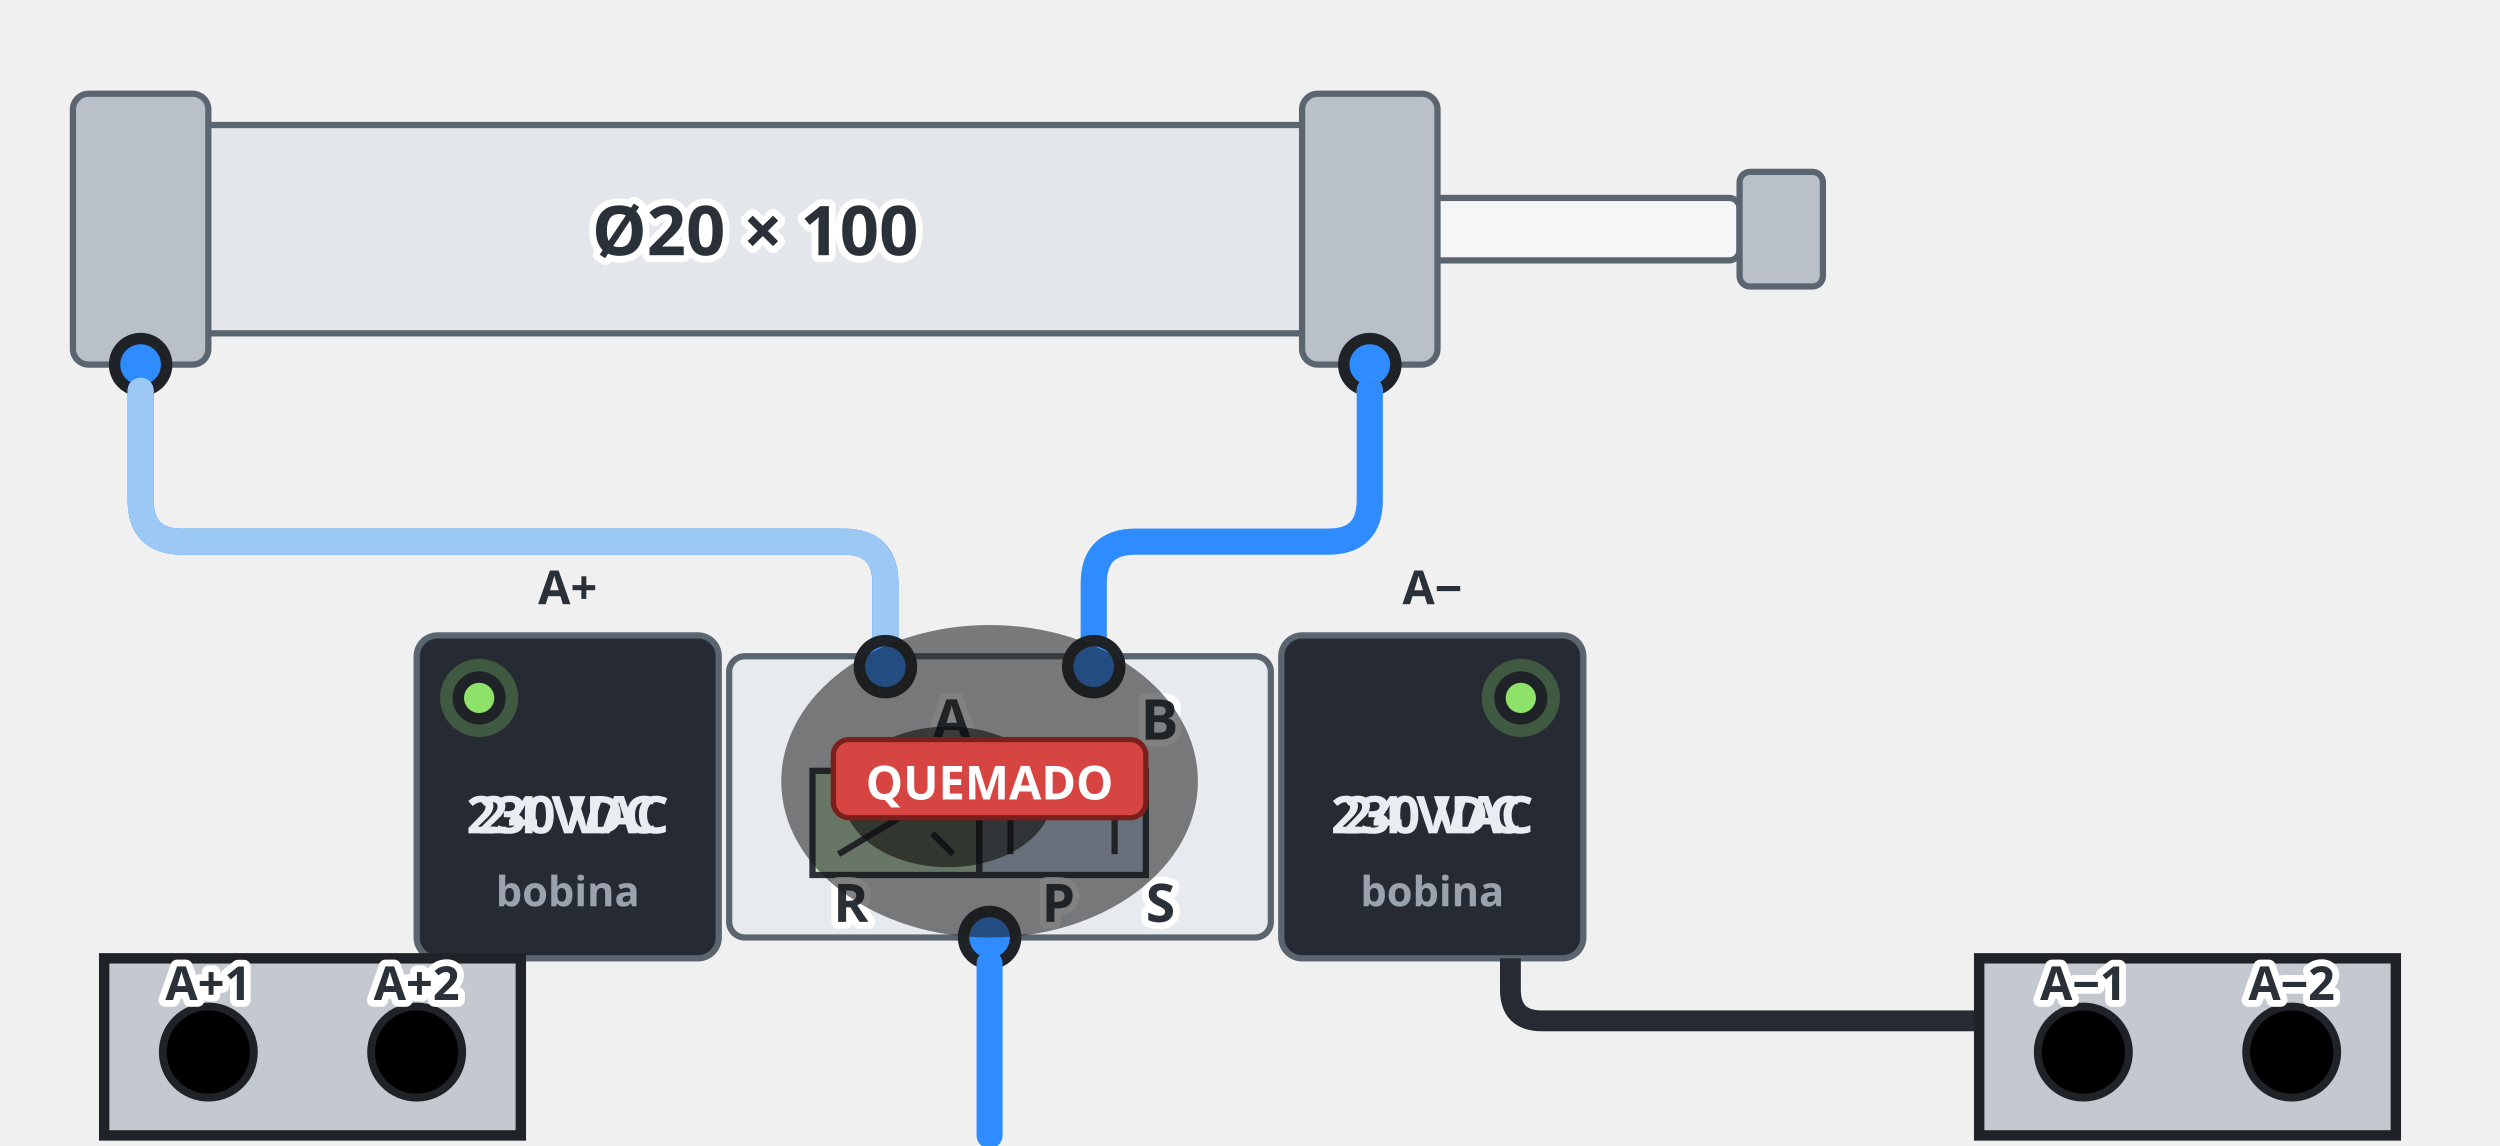
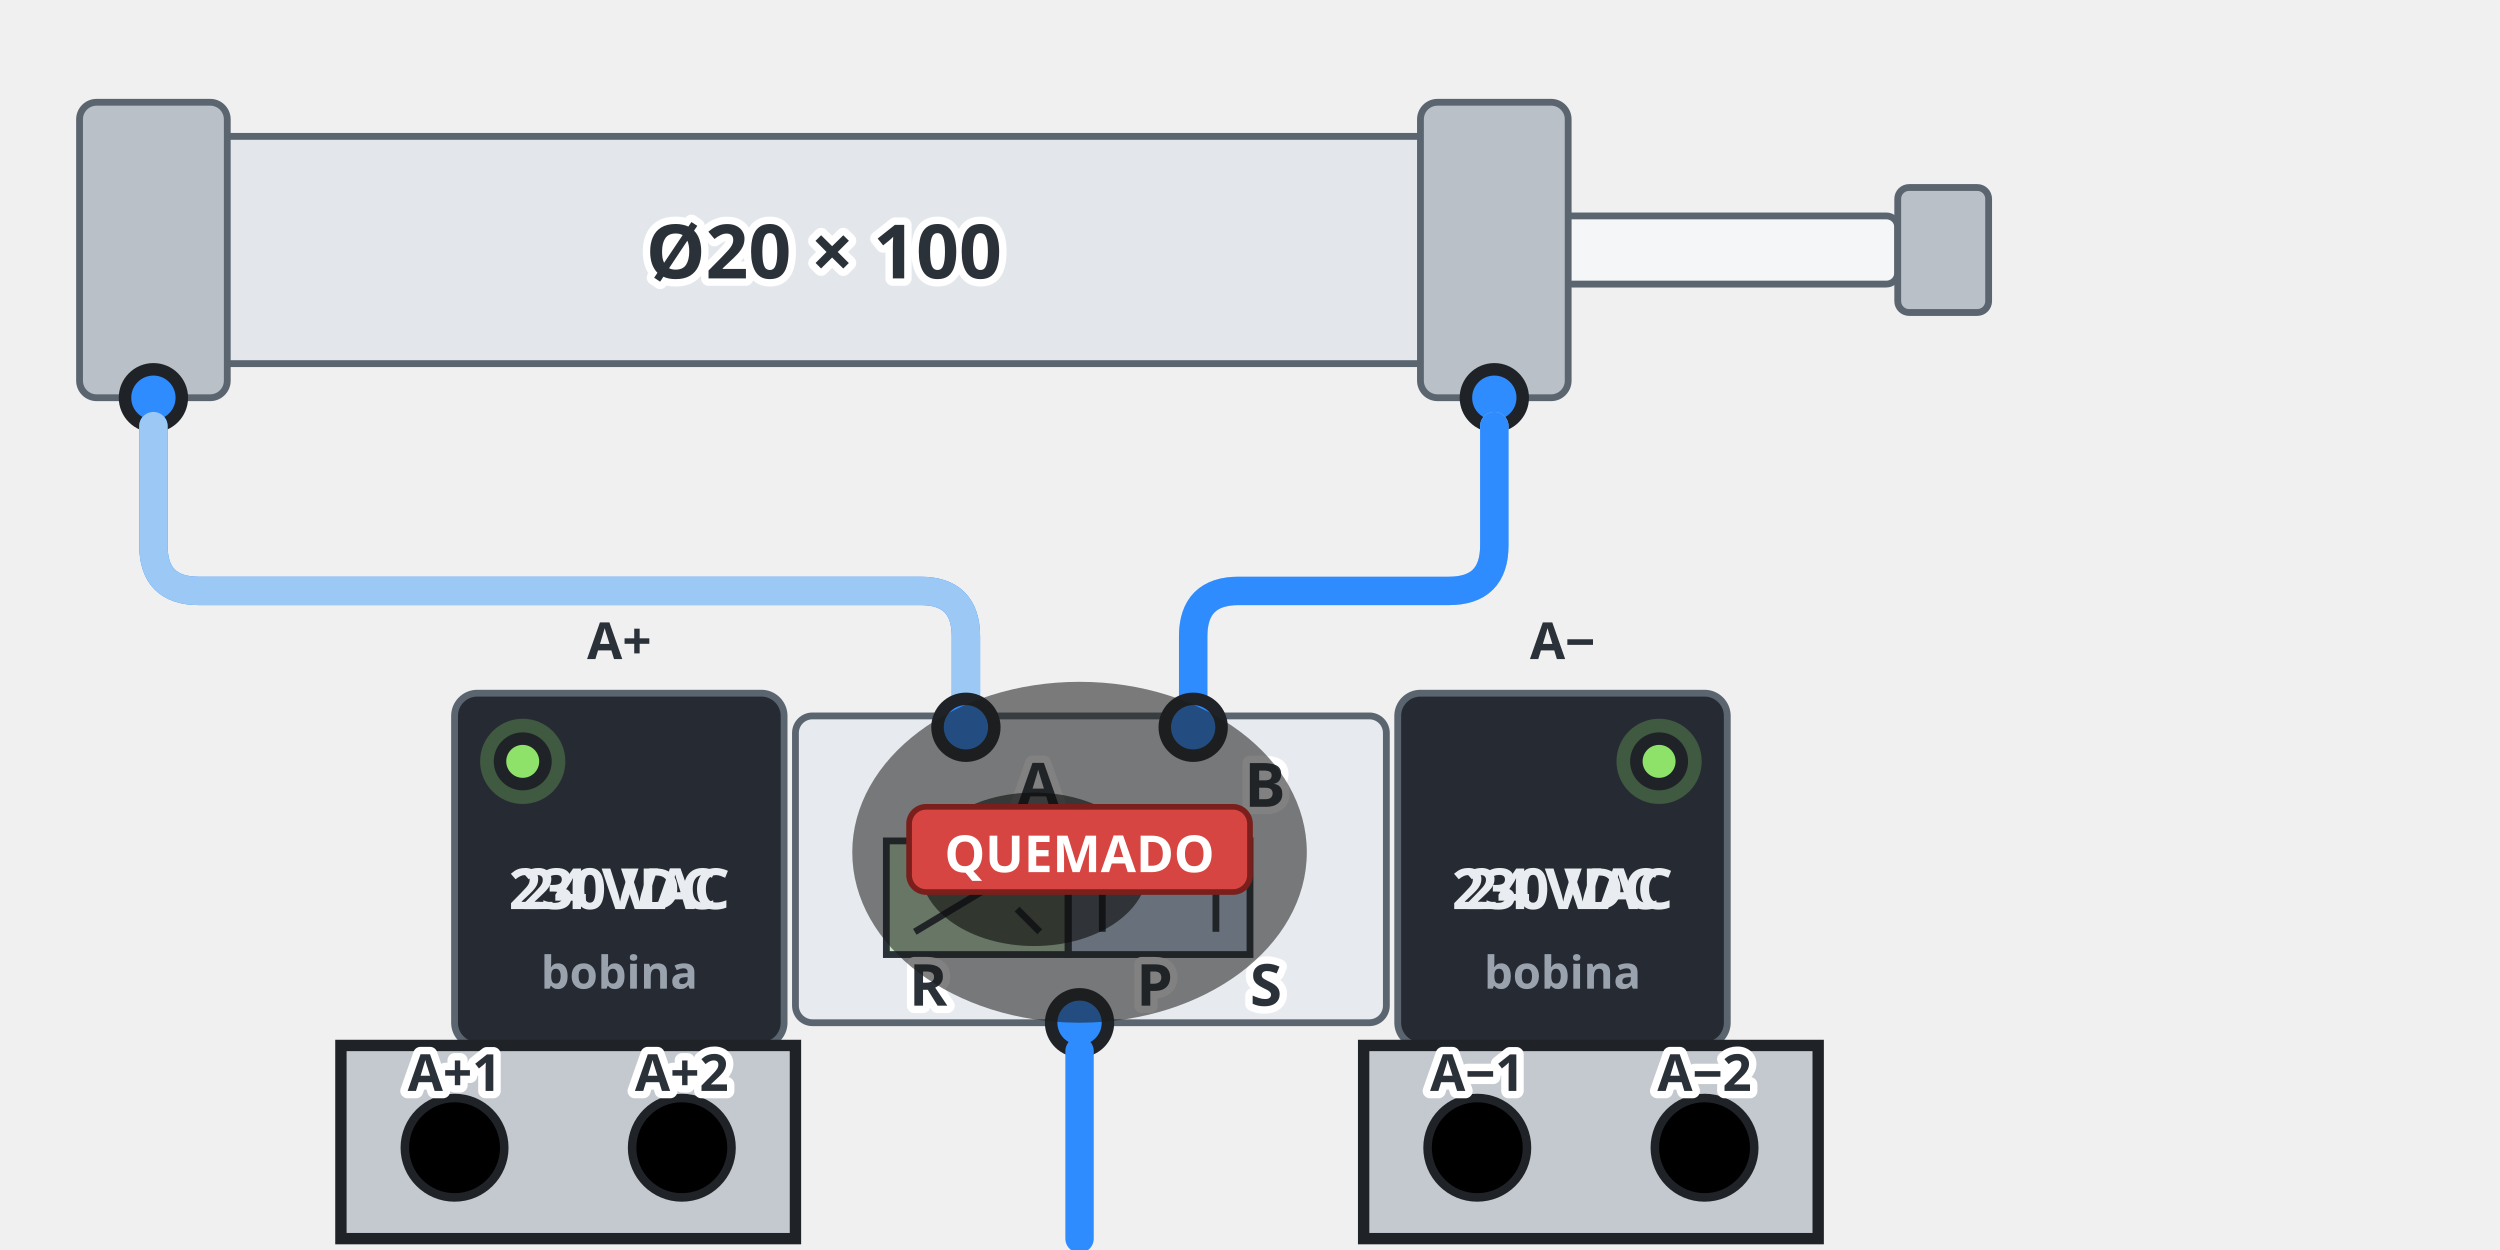
- <svg xmlns="http://www.w3.org/2000/svg" viewBox="0 0 480 220" width="480" height="220" font-family="Segoe UI,Noto Sans,Arial,sans-serif">
+ <svg xmlns="http://www.w3.org/2000/svg" viewBox="0 0 440 220" width="440" height="220" font-family="Segoe UI,Noto Sans,Arial,sans-serif">
  <defs>
    <pattern id="jwc-hys" width="5" height="5" patternUnits="userSpaceOnUse" patternTransform="rotate(45)">
      <rect width="5" height="5" fill="#f0a020" fill-opacity=".18" />
      <line x1="0" y1="0" x2="0" y2="5" stroke="#f0a020" stroke-width="1.4" />
    </pattern>
  </defs>
  <g data-translate="out.position:0:1:x:80">
    <rect x="150" y="38" width="184" height="12" rx="2" fill="#f4f6f8" stroke="#5b6570" stroke-width="1.2" />
    <rect x="334" y="33" width="16" height="22" rx="2" fill="#b9c0c8" stroke="#5b6570" stroke-width="1.2" />
  </g>
  <rect x="20" y="24" width="250" height="40" rx="4" fill="#e3e7eb" stroke="#5b6570" stroke-width="1.2" />
  <rect x="14" y="18" width="26" height="52" rx="3" fill="#b9c0c8" stroke="#5b6570" stroke-width="1.2" />
  <rect x="250" y="18" width="26" height="52" rx="3" fill="#b9c0c8" stroke="#5b6570" stroke-width="1.2" />
  <text x="145" y="49" font-size="13.2" font-weight="800" fill="#2b3138" text-anchor="middle" stroke="#ffffff" stroke-width="2.6" paint-order="stroke" stroke-linejoin="round">Ø20 × 100</text>
  <circle cx="27" cy="70" r="5" fill="#2f8cff" stroke="#1f2328" stroke-width="2.2" />
  <circle cx="263" cy="70" r="5" fill="#2f8cff" stroke="#1f2328" stroke-width="2.2" />
  <g data-show="out.spoolA">
    <path d="M27 75 V96 Q27 104 35 104 H162 Q170 104 170 112 V126" fill="none" stroke="#2f8cff" stroke-width="5" stroke-linecap="round" />
    <path d="M263 75 V96 Q263 104 255 104 H218 Q210 104 210 112 V126" fill="none" stroke="#9cc8f5" stroke-width="5" stroke-linecap="round" />
  </g>
  <g data-show="!out.spoolA">
    <path d="M27 75 V96 Q27 104 35 104 H162 Q170 104 170 112 V126" fill="none" stroke="#9cc8f5" stroke-width="5" stroke-linecap="round" />
    <path d="M263 75 V96 Q263 104 255 104 H218 Q210 104 210 112 V126" fill="none" stroke="#2f8cff" stroke-width="5" stroke-linecap="round" />
  </g>
  <rect x="140" y="126" width="104" height="54" rx="3" fill="#e7eaee" stroke="#5b6570" stroke-width="1.2" />
  <circle cx="170" cy="128" r="5" fill="#2f8cff" stroke="#1f2328" stroke-width="2.2" />
  <text x="179" y="142" font-size="10.8" font-weight="800" fill="#2b3138" text-anchor="600" stroke="#ffffff" stroke-width="2.6" paint-order="stroke" stroke-linejoin="round">A</text>
  <circle cx="210" cy="128" r="5" fill="#2f8cff" stroke="#1f2328" stroke-width="2.2" />
  <text x="219" y="142" font-size="10.8" font-weight="800" fill="#2b3138" text-anchor="600" stroke="#ffffff" stroke-width="2.6" paint-order="stroke" stroke-linejoin="round">B</text>
  <rect x="156" y="148" width="32" height="20" fill="#8ee26a" stroke="none" stroke-width="0" opacity=".35" data-show="out.spoolA" />
  <rect x="188" y="148" width="32" height="20" fill="#9cc8f5" stroke="none" stroke-width="0" opacity=".45" data-show="!out.spoolA" />
  <g stroke="#2b3138" stroke-width="1.2" fill="none">
    <rect x="156" y="148" width="32" height="20" />
    <rect x="188" y="148" width="32" height="20" />
  </g>
  <path d="M161 164 l20 -12 M176 152 h5 v4 M183 164 l-4 -4" fill="none" stroke="#2b3138" stroke-width="1.2" />
  <path d="M194 152 v12 M214 164 v-12 M211 155 l3 -3 l3 3" fill="none" stroke="#2b3138" stroke-width="1.2" />
  <text x="160" y="177" font-size="10.2" font-weight="800" fill="#2b3138" text-anchor="600" stroke="#ffffff" stroke-width="2.6" paint-order="stroke" stroke-linejoin="round">R</text>
  <text x="200" y="177" font-size="10.2" font-weight="800" fill="#2b3138" text-anchor="600" stroke="#ffffff" stroke-width="2.6" paint-order="stroke" stroke-linejoin="round">P</text>
  <text x="220" y="177" font-size="10.2" font-weight="800" fill="#2b3138" text-anchor="600" stroke="#ffffff" stroke-width="2.6" paint-order="stroke" stroke-linejoin="round">S</text>
  <circle cx="190" cy="180" r="5" fill="#2f8cff" stroke="#1f2328" stroke-width="2.2" />
  <path d="M190 185 V218" fill="none" stroke="#2f8cff" stroke-width="5" stroke-linecap="round" />
  <rect x="80" y="122" width="58" height="62" rx="4" fill="#262b33" stroke="#5b6570" stroke-width="1.2" />
  <circle cx="92" cy="134" r="4" fill="#4a5058" stroke="#1f2328" stroke-width="2.2" />
  <g data-show="out.coilPlus">
    <circle cx="92" cy="134" r="7.5" fill="#8ee26a" stroke="none" stroke-width="0" opacity=".25" />
    <circle cx="92" cy="134" r="4" fill="#8ee26a" stroke="#1f2328" stroke-width="2.2" />
  </g>
  <g data-show="param.coil=24VDC">
    <text x="109" y="160" font-size="10" font-weight="700" fill="#e9edf1" text-anchor="middle">24 VDC</text>
  </g>
  <g data-show="param.coil=230VAC">
    <text x="109" y="160" font-size="10" font-weight="700" fill="#e9edf1" text-anchor="middle">230 VAC</text>
  </g>
  <text x="109" y="174" font-size="8" font-weight="600" fill="#9aa3ad" text-anchor="middle">bobina</text>
  <text x="109" y="116" font-size="9" font-weight="800" fill="#2b3138" text-anchor="middle">A+</text>
  <rect x="246" y="122" width="58" height="62" rx="4" fill="#262b33" stroke="#5b6570" stroke-width="1.2" />
  <circle cx="292" cy="134" r="4" fill="#4a5058" stroke="#1f2328" stroke-width="2.2" />
  <g data-show="out.coilMinus">
    <circle cx="292" cy="134" r="7.5" fill="#8ee26a" stroke="none" stroke-width="0" opacity=".25" />
    <circle cx="292" cy="134" r="4" fill="#8ee26a" stroke="#1f2328" stroke-width="2.2" />
  </g>
  <g data-show="param.coil=24VDC">
    <text x="275" y="160" font-size="10" font-weight="700" fill="#e9edf1" text-anchor="middle">24 VDC</text>
  </g>
  <g data-show="param.coil=230VAC">
    <text x="275" y="160" font-size="10" font-weight="700" fill="#e9edf1" text-anchor="middle">230 VAC</text>
  </g>
  <text x="275" y="174" font-size="8" font-weight="600" fill="#9aa3ad" text-anchor="middle">bobina</text>
  <text x="275" y="116" font-size="9" font-weight="800" fill="#2b3138" text-anchor="middle">A−</text>
-   <path d="M96 184 V190 Q96 196 90 196 H72" fill="none" stroke="#262b33" stroke-width="4" />
-   <path d="M290 184 V190 Q290 196 296 196 H380" fill="none" stroke="#262b33" stroke-width="4" />
-   <rect x="20" y="184" width="80" height="34" fill="#c4c9cf" stroke="#1f2328" stroke-width="2" />
-   <circle cx="40" cy="202" r="8.4" fill="#fbfbfc" stroke="#1f2328" stroke-width="2.2" />
-   <circle cx="40" cy="202" r="5.6" fill="none" stroke="#a3aab2" stroke-width="1.1" />
-   <path d="M35.4 202h9.2 M40 197.4v9.2" fill="none" stroke="#2a2e33" stroke-width="2.52" stroke-linecap="round" />
-   <circle class="jw-term" data-term="A+1" cx="40" cy="202" r="8" />
-   <text x="40" y="192" font-size="9.0" font-weight="800" fill="#2b3138" text-anchor="middle" stroke="#ffffff" stroke-width="2.6" paint-order="stroke" stroke-linejoin="round">A+1</text>
+   <rect x="60" y="184" width="80" height="34" fill="#c4c9cf" stroke="#1f2328" stroke-width="2" />
  <circle cx="80" cy="202" r="8.4" fill="#fbfbfc" stroke="#1f2328" stroke-width="2.2" />
  <circle cx="80" cy="202" r="5.6" fill="none" stroke="#a3aab2" stroke-width="1.1" />
  <path d="M75.4 202h9.2 M80 197.4v9.2" fill="none" stroke="#2a2e33" stroke-width="2.52" stroke-linecap="round" />
-   <circle class="jw-term" data-term="A+2" cx="80" cy="202" r="8" />
-   <text x="80" y="192" font-size="9.0" font-weight="800" fill="#2b3138" text-anchor="middle" stroke="#ffffff" stroke-width="2.6" paint-order="stroke" stroke-linejoin="round">A+2</text>
-   <rect x="380" y="184" width="80" height="34" fill="#c4c9cf" stroke="#1f2328" stroke-width="2" />
-   <circle cx="400" cy="202" r="8.4" fill="#fbfbfc" stroke="#1f2328" stroke-width="2.2" />
-   <circle cx="400" cy="202" r="5.6" fill="none" stroke="#a3aab2" stroke-width="1.1" />
-   <path d="M395.4 202h9.2 M400 197.4v9.2" fill="none" stroke="#2a2e33" stroke-width="2.52" stroke-linecap="round" />
-   <circle class="jw-term" data-term="A-1" cx="400" cy="202" r="8" />
-   <text x="400" y="192" font-size="9.0" font-weight="800" fill="#2b3138" text-anchor="middle" stroke="#ffffff" stroke-width="2.6" paint-order="stroke" stroke-linejoin="round">A−1</text>
-   <circle cx="440" cy="202" r="8.4" fill="#fbfbfc" stroke="#1f2328" stroke-width="2.2" />
-   <circle cx="440" cy="202" r="5.6" fill="none" stroke="#a3aab2" stroke-width="1.1" />
-   <path d="M435.4 202h9.2 M440 197.4v9.2" fill="none" stroke="#2a2e33" stroke-width="2.52" stroke-linecap="round" />
-   <circle class="jw-term" data-term="A-2" cx="440" cy="202" r="8" />
-   <text x="440" y="192" font-size="9.0" font-weight="800" fill="#2b3138" text-anchor="middle" stroke="#ffffff" stroke-width="2.6" paint-order="stroke" stroke-linejoin="round">A−2</text>
+   <circle class="jw-term" data-term="A+1" cx="80" cy="202" r="8" />
+   <text x="80" y="192" font-size="9.0" font-weight="800" fill="#2b3138" text-anchor="middle" stroke="#ffffff" stroke-width="2.6" paint-order="stroke" stroke-linejoin="round">A+1</text>
+   <circle cx="120" cy="202" r="8.4" fill="#fbfbfc" stroke="#1f2328" stroke-width="2.2" />
+   <circle cx="120" cy="202" r="5.6" fill="none" stroke="#a3aab2" stroke-width="1.1" />
+   <path d="M115.4 202h9.2 M120 197.4v9.2" fill="none" stroke="#2a2e33" stroke-width="2.52" stroke-linecap="round" />
+   <circle class="jw-term" data-term="A+2" cx="120" cy="202" r="8" />
+   <text x="120" y="192" font-size="9.0" font-weight="800" fill="#2b3138" text-anchor="middle" stroke="#ffffff" stroke-width="2.6" paint-order="stroke" stroke-linejoin="round">A+2</text>
+   <rect x="240" y="184" width="80" height="34" fill="#c4c9cf" stroke="#1f2328" stroke-width="2" />
+   <circle cx="260" cy="202" r="8.4" fill="#fbfbfc" stroke="#1f2328" stroke-width="2.2" />
+   <circle cx="260" cy="202" r="5.6" fill="none" stroke="#a3aab2" stroke-width="1.1" />
+   <path d="M255.4 202h9.2 M260 197.4v9.2" fill="none" stroke="#2a2e33" stroke-width="2.52" stroke-linecap="round" />
+   <circle class="jw-term" data-term="A-1" cx="260" cy="202" r="8" />
+   <text x="260" y="192" font-size="9.0" font-weight="800" fill="#2b3138" text-anchor="middle" stroke="#ffffff" stroke-width="2.6" paint-order="stroke" stroke-linejoin="round">A−1</text>
+   <circle cx="300" cy="202" r="8.4" fill="#fbfbfc" stroke="#1f2328" stroke-width="2.2" />
+   <circle cx="300" cy="202" r="5.6" fill="none" stroke="#a3aab2" stroke-width="1.1" />
+   <path d="M295.4 202h9.2 M300 197.4v9.2" fill="none" stroke="#2a2e33" stroke-width="2.52" stroke-linecap="round" />
+   <circle class="jw-term" data-term="A-2" cx="300" cy="202" r="8" />
+   <text x="300" y="192" font-size="9.0" font-weight="800" fill="#2b3138" text-anchor="middle" stroke="#ffffff" stroke-width="2.6" paint-order="stroke" stroke-linejoin="round">A−2</text>
  <g data-show="damaged">
    <ellipse cx="190" cy="150" rx="40" ry="30" fill="#1a1a1a" opacity=".55" />
    <ellipse cx="182.0" cy="153.0" rx="20.0" ry="13.5" fill="#0b0b0b" opacity=".6" />
    <rect x="160" y="142" width="60" height="15" rx="3" fill="#d64541" stroke="#7a1f1c" stroke-width="1" />
    <text x="190" y="153.5" font-size="9" font-weight="800" fill="#fff" text-anchor="middle">QUEMADO</text>
  </g>
</svg>
